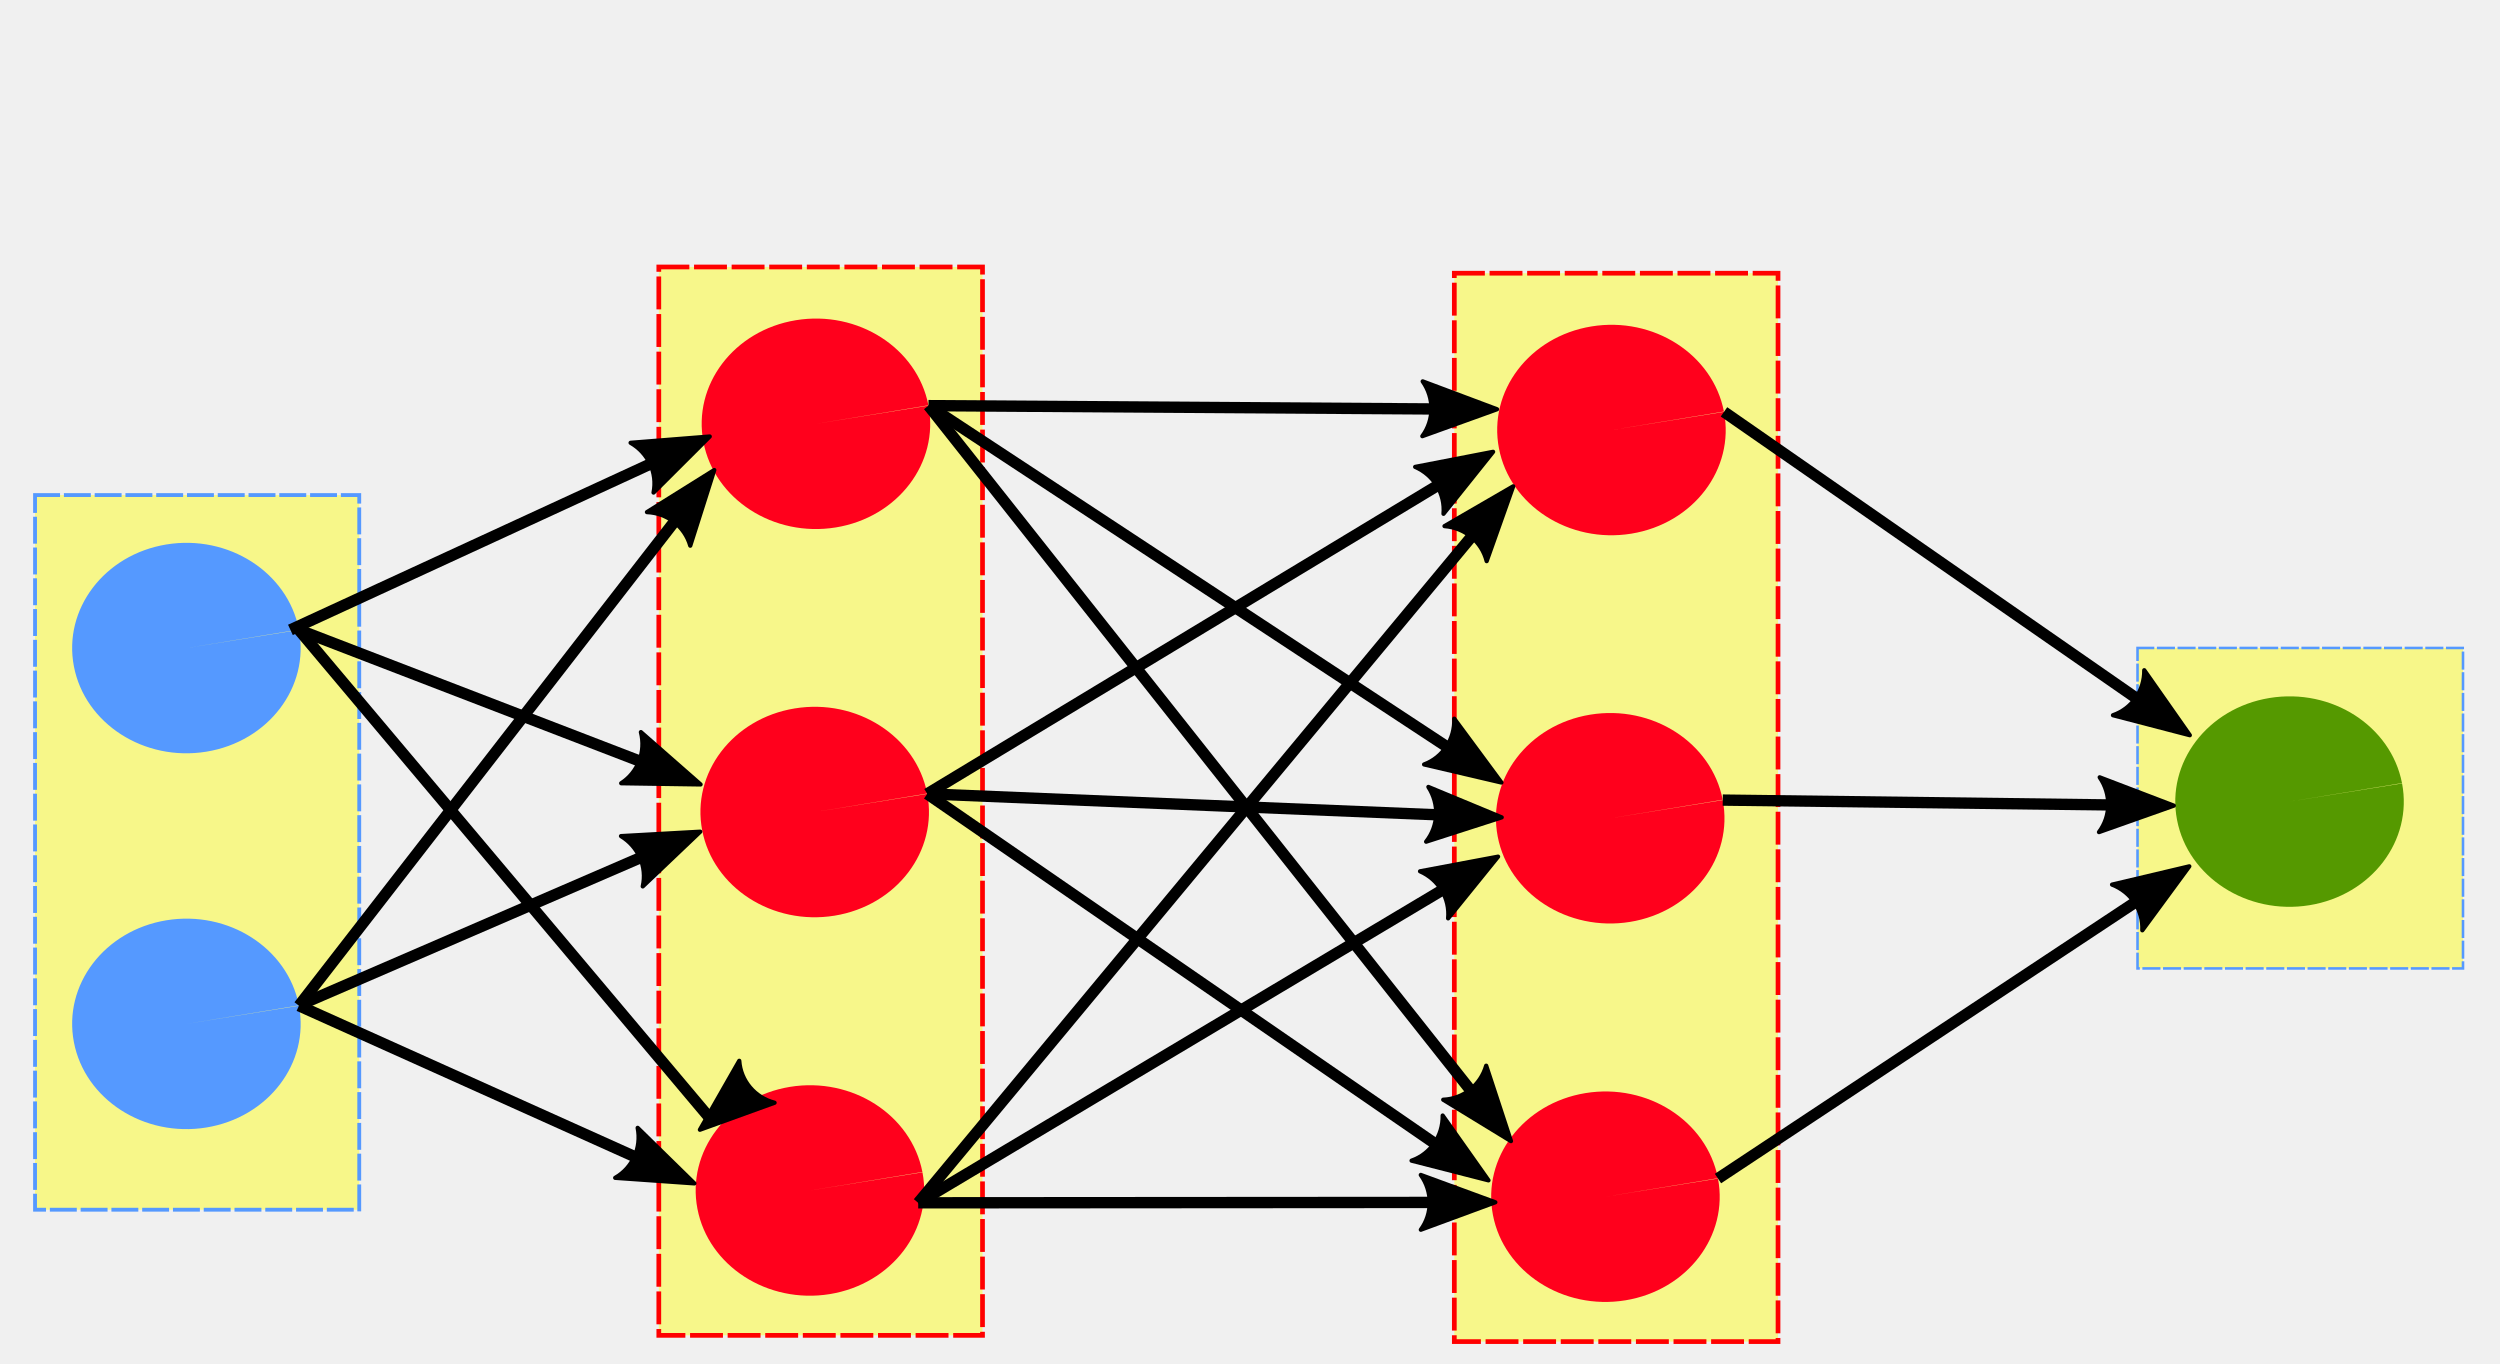
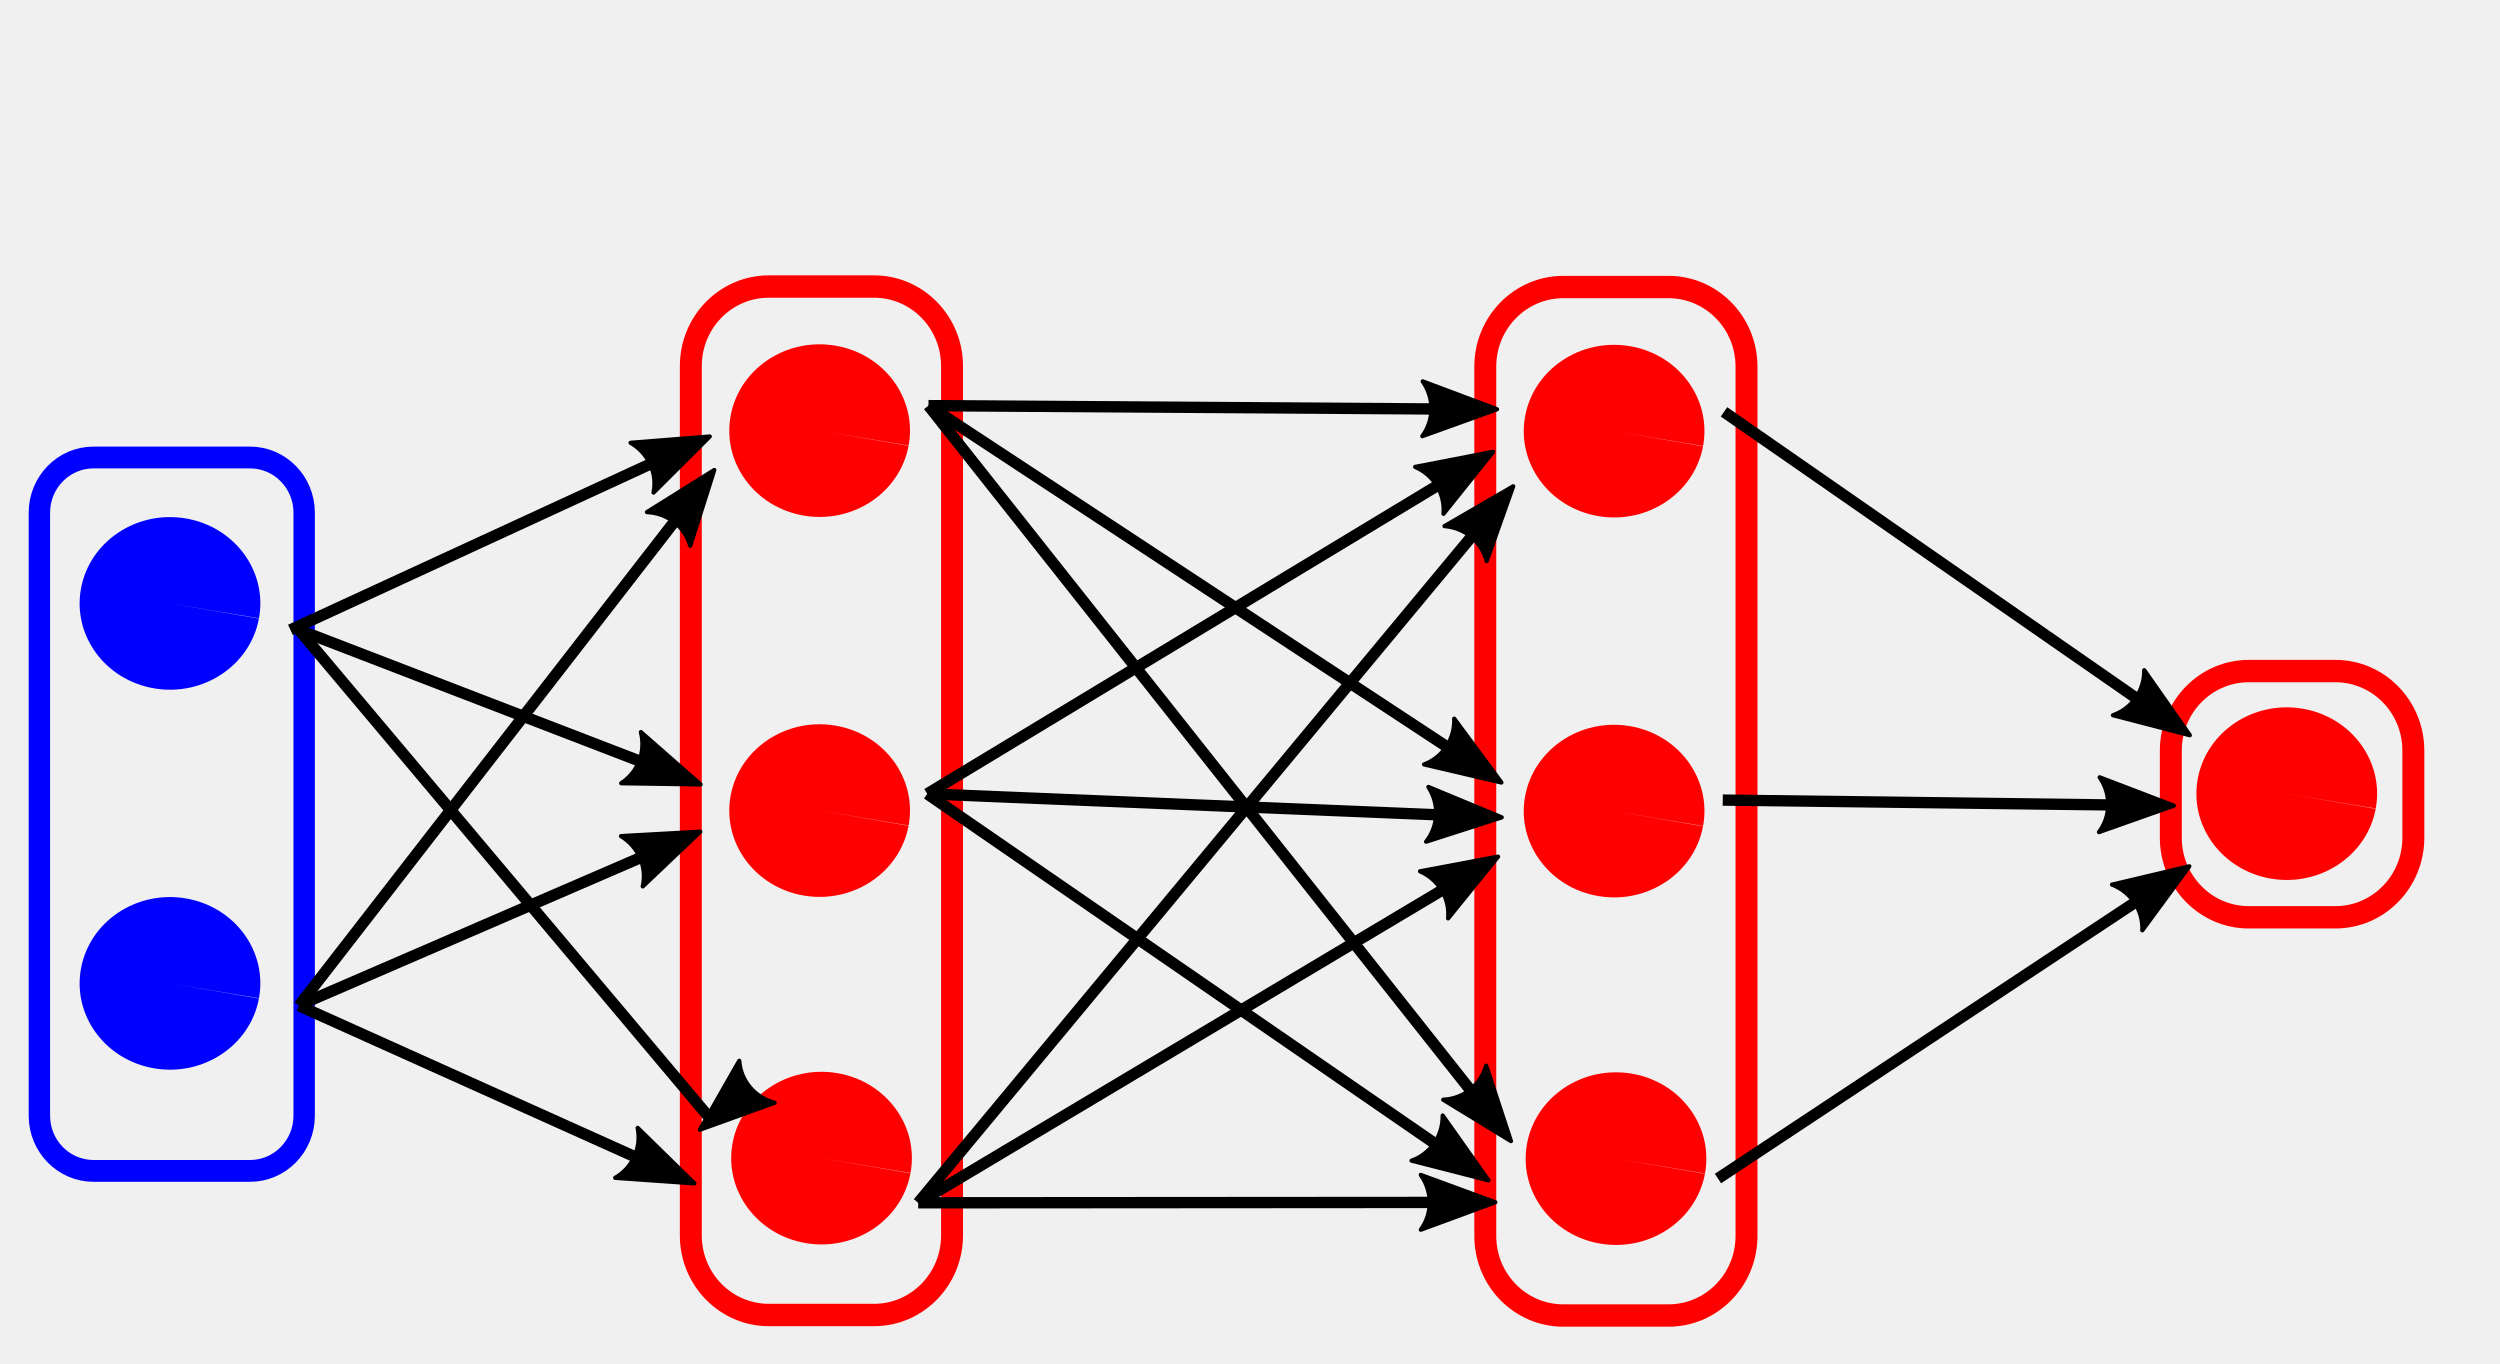
<svg xmlns="http://www.w3.org/2000/svg" width="220mm" height="120mm" viewBox="0 0 220 120" version="1.1" id="svg8">
  <defs id="defs2">
    <marker orient="auto" refY="0" refX="0" id="marker2127" style="overflow:visible">
      <path id="path2125" style="fill:#000000;fill-opacity:1;fill-rule:evenodd;stroke:#000000;stroke-width:0.625;stroke-linejoin:round;stroke-opacity:1" d="M 8.719,4.034 -2.207,0.016 8.719,-4.002 c -1.745,2.372 -1.735,5.617 -6e-7,8.035 z" transform="scale(-0.6)" />
    </marker>
    <marker orient="auto" refY="0" refX="0" id="marker11886" style="overflow:visible">
      <path id="path11884" style="fill:#ff7d00;fill-opacity:1;fill-rule:evenodd;stroke:#ff7d00;stroke-width:0.625;stroke-linejoin:round;stroke-opacity:1" d="M 8.719,4.034 -2.207,0.016 8.719,-4.002 c -1.745,2.372 -1.735,5.617 -6e-7,8.035 z" transform="scale(-0.6)" />
    </marker>
    <marker style="overflow:visible" id="Arrow1Lend" refX="0" refY="0" orient="auto">
      <path transform="matrix(-0.8,0,0,-0.8,-10,0)" style="fill:#0000ff;fill-opacity:1;fill-rule:evenodd;stroke:#0000ff;stroke-width:1pt;stroke-opacity:1" d="M 0,0 5,-5 -12.5,0 5,5 Z" id="path4701" />
    </marker>
    <marker style="overflow:visible" id="Arrow1Lstart" refX="0" refY="0" orient="auto">
      <path transform="matrix(0.8,0,0,0.8,10,0)" style="fill:#000000;fill-opacity:1;fill-rule:evenodd;stroke:#000000;stroke-width:1pt;stroke-opacity:1" d="M 0,0 5,-5 -12.5,0 5,5 Z" id="path4698" />
    </marker>
    <marker style="overflow:visible" id="Arrow1Lend-4" refX="0" refY="0" orient="auto">
      <path transform="matrix(-0.8,0,0,-0.8,-10,0)" style="fill:#000000;fill-opacity:1;fill-rule:evenodd;stroke:#000000;stroke-width:1pt;stroke-opacity:1" d="M 0,0 5,-5 -12.5,0 5,5 Z" id="path4701-1" />
    </marker>
    <marker style="overflow:visible" id="Arrow1Lend-8" refX="0" refY="0" orient="auto">
      <path transform="matrix(-0.8,0,0,-0.8,-10,0)" style="fill:#000000;fill-opacity:1;fill-rule:evenodd;stroke:#000000;stroke-width:1pt;stroke-opacity:1" d="M 0,0 5,-5 -12.5,0 5,5 Z" id="path4701-8" />
    </marker>
    <marker style="overflow:visible" id="Arrow2Mend-7" refX="0" refY="0" orient="auto">
      <path transform="scale(-0.6)" d="M 8.719,4.034 -2.207,0.016 8.719,-4.002 c -1.745,2.372 -1.735,5.617 -6e-7,8.035 z" style="fill:#ff0000;fill-opacity:1;fill-rule:evenodd;stroke:#ff0000;stroke-width:0.625;stroke-linejoin:round;stroke-opacity:1" id="path1165-6" />
    </marker>
    <marker style="overflow:visible" id="Arrow2Mend-7-4" refX="0" refY="0" orient="auto">
      <path transform="scale(-0.6)" d="M 8.719,4.034 -2.207,0.016 8.719,-4.002 c -1.745,2.372 -1.735,5.617 -6e-7,8.035 z" style="fill:#008000;fill-opacity:1;fill-rule:evenodd;stroke:#008000;stroke-width:0.625;stroke-linejoin:round;stroke-opacity:1" id="path1165-6-1" />
    </marker>
    <marker style="overflow:visible" id="Arrow2Mend-7-4-5" refX="0" refY="0" orient="auto">
      <path transform="scale(-0.6)" d="M 8.719,4.034 -2.207,0.016 8.719,-4.002 c -1.745,2.372 -1.735,5.617 -6e-7,8.035 z" style="fill:#008000;fill-opacity:1;fill-rule:evenodd;stroke:#008000;stroke-width:0.625;stroke-linejoin:round;stroke-opacity:1" id="path1165-6-1-6" />
    </marker>
    <marker style="overflow:visible" id="Arrow2Mend-7-0" refX="0" refY="0" orient="auto">
      <path transform="scale(-0.6)" d="M 8.719,4.034 -2.207,0.016 8.719,-4.002 c -1.745,2.372 -1.735,5.617 -6e-7,8.035 z" style="fill:#ff0000;fill-opacity:1;fill-rule:evenodd;stroke:#ff0000;stroke-width:0.625;stroke-linejoin:round;stroke-opacity:1" id="path1165-6-8" />
    </marker>
    <marker style="overflow:visible" id="Arrow2Mend-7-2" refX="0" refY="0" orient="auto">
      <path transform="scale(-0.6)" d="M 8.719,4.034 -2.207,0.016 8.719,-4.002 c -1.745,2.372 -1.735,5.617 -6e-7,8.035 z" style="fill:#ff0000;fill-opacity:1;fill-rule:evenodd;stroke:#ff0000;stroke-width:0.625;stroke-linejoin:round;stroke-opacity:1" id="path1165-6-2" />
    </marker>
    <marker style="overflow:visible" id="Arrow2Mend-7-2-0" refX="0" refY="0" orient="auto">
      <path transform="scale(-0.6)" d="M 8.719,4.034 -2.207,0.016 8.719,-4.002 c -1.745,2.372 -1.735,5.617 -6e-7,8.035 z" style="fill:#ff0000;fill-opacity:1;fill-rule:evenodd;stroke:#ff0000;stroke-width:0.625;stroke-linejoin:round;stroke-opacity:1" id="path1165-6-2-4" />
    </marker>
    <marker style="overflow:visible" id="Arrow2Mend-7-00" refX="0" refY="0" orient="auto">
      <path transform="scale(-0.6)" d="M 8.719,4.034 -2.207,0.016 8.719,-4.002 c -1.745,2.372 -1.735,5.617 -6e-7,8.035 z" style="fill:#ff0000;fill-opacity:1;fill-rule:evenodd;stroke:#ff0000;stroke-width:0.625;stroke-linejoin:round;stroke-opacity:1" id="path1165-6-6" />
    </marker>
    <marker style="overflow:visible" id="Arrow2Mend-7-3" refX="0" refY="0" orient="auto">
      <path transform="scale(-0.6)" d="M 8.719,4.034 -2.207,0.016 8.719,-4.002 c -1.745,2.372 -1.735,5.617 -6e-7,8.035 z" style="fill:#ff0000;fill-opacity:1;fill-rule:evenodd;stroke:#ff0000;stroke-width:0.625;stroke-linejoin:round;stroke-opacity:1" id="path1165-6-10" />
    </marker>
    <marker style="overflow:visible" id="Arrow2Mend-7-00-5" refX="0" refY="0" orient="auto">
      <path transform="scale(-0.6)" d="M 8.719,4.034 -2.207,0.016 8.719,-4.002 c -1.745,2.372 -1.735,5.617 -6e-7,8.035 z" style="fill:#ff0000;fill-opacity:1;fill-rule:evenodd;stroke:#ff0000;stroke-width:0.625;stroke-linejoin:round;stroke-opacity:1" id="path1165-6-6-0" />
    </marker>
    <symbol id="ThoughtBalloon">
      <path d="M 44.979,15.875 C 40.217,12.171 31.485,12.965 28.575,17.727 20.108,12.7 13.494,27.252 22.754,32.544 c -7.938,2.646 -7.938,13.229 0.794,15.081 -0.529,7.938 14.023,7.673 15.61,2.117 2.646,6.085 12.435,7.673 15.875,2.381 3.704,2.646 9.525,1.323 11.377,-2.381 2.91,6.615 10.848,5.556 13.229,0.265 C 88.9,51.065 90.223,41.804 87.312,36.777 c 6.35,-2.381 5.821,-10.319 0.794,-12.7 C 92.34,17.198 83.608,8.731 77.787,16.404 74.348,12.621 65.352,12.7 62.971,16.669 58.737,11.642 48.948,11.113 44.979,15.875 Z" style="stroke:none;stroke-width:0.265" id="path35277" />
      <path d="m 43.656,14.552 c -4.763,-3.704 -13.494,-2.91 -16.404,1.852 -8.467,-5.027 -15.081,9.525 -5.821,14.817 -7.938,2.646 -7.938,13.229 0.794,15.081 -0.529,7.938 14.023,7.673 15.61,2.117 2.646,6.085 12.435,7.673 15.875,2.381 3.704,2.646 9.525,1.323 11.377,-2.381 2.91,6.615 10.848,5.556 13.229,0.265 9.26,1.058 10.583,-8.202 7.673,-13.229 6.35,-2.381 5.821,-10.319 0.794,-12.7 C 91.017,15.875 82.285,7.408 76.465,15.081 73.025,11.298 64.029,11.377 61.648,15.346 57.415,10.319 47.625,9.79 43.656,14.552 Z" style="fill:#eeeeee;stroke-width:0.926" id="path35279" />
      <path d="m 43.127,15.346 c -4.498,-3.175 -12.7,-2.91 -15.346,1.587 -9.79,-3.704 -12.171,11.113 -4.498,14.023 -8.731,3.704 -5.292,12.7 0.529,13.229 -1.323,7.673 12.435,7.673 14.023,1.852 2.646,6.615 11.377,6.35 15.346,2.117 3.44,2.381 8.996,1.058 10.583,-2.117 2.646,5.821 10.848,5.027 12.7,0.265 8.202,1.852 9.79,-7.408 7.144,-11.377 6.085,-1.852 5.556,-10.054 0.794,-12.171 C 88.106,15.875 80.433,8.996 76.465,16.933 71.438,12.806 65.088,10.848 60.854,16.669 56.885,11.377 47.36,10.583 43.127,15.346 Z" style="fill:#ffffff;stroke:none;stroke-width:0.265" id="path35281" />
      <ellipse cx="30.956" cy="63.235" rx="7.938" ry="5.556" style="stroke:none;stroke-width:0.265" id="ellipse35283" />
      <ellipse cx="29.898" cy="62.177" rx="7.938" ry="5.556" style="fill:#eeeeee;stroke-width:0.926" id="ellipse35285" />
      <ellipse cx="29.104" cy="61.648" rx="6.085" ry="4.498" style="fill:#ffffff;stroke:none;stroke-width:0.265" id="ellipse35287" />
      <ellipse cx="19.579" cy="72.76" rx="3.969" ry="2.91" style="stroke:none;stroke-width:0.265" id="ellipse35289" />
      <ellipse cx="18.521" cy="71.702" rx="3.969" ry="2.91" style="fill:#eeeeee;stroke-width:0.926" id="ellipse35291" />
      <ellipse cx="17.727" cy="71.173" rx="2.117" ry="1.852" style="fill:#ffffff;stroke:none;stroke-width:0.265" id="ellipse35293" />
    </symbol>
    <marker style="overflow:visible" id="Arrow2Mend-71" refX="0" refY="0" orient="auto">
      <path transform="scale(-0.6)" d="M 8.719,4.034 -2.207,0.016 8.719,-4.002 c -1.745,2.372 -1.735,5.617 -6e-7,8.035 z" style="fill:#000000;fill-opacity:1;fill-rule:evenodd;stroke:#000000;stroke-width:0.625;stroke-linejoin:round;stroke-opacity:1" id="path1165-2" />
    </marker>
    <marker style="overflow:visible" id="Arrow2Mend-1" refX="0" refY="0" orient="auto">
      <path transform="scale(-0.6)" d="M 8.719,4.034 -2.207,0.016 8.719,-4.002 c -1.745,2.372 -1.735,5.617 -6e-7,8.035 z" style="fill:#000000;fill-opacity:1;fill-rule:evenodd;stroke:#000000;stroke-width:0.625;stroke-linejoin:round;stroke-opacity:1" id="path1165-5" />
    </marker>
    <marker orient="auto" refY="0" refX="0" id="marker2127-4" style="overflow:visible">
      <path id="path2125-0" style="fill:#000000;fill-opacity:1;fill-rule:evenodd;stroke:#000000;stroke-width:0.625;stroke-linejoin:round;stroke-opacity:1" d="M 8.719,4.034 -2.207,0.016 8.719,-4.002 c -1.745,2.372 -1.735,5.617 -6e-7,8.035 z" transform="scale(-0.6)" />
    </marker>
    <marker style="overflow:visible" id="Arrow2Mend-71-1" refX="0" refY="0" orient="auto">
      <path transform="scale(-0.6)" d="M 8.719,4.034 -2.207,0.016 8.719,-4.002 c -1.745,2.372 -1.735,5.617 -6e-7,8.035 z" style="fill:#000000;fill-opacity:1;fill-rule:evenodd;stroke:#000000;stroke-width:0.625;stroke-linejoin:round;stroke-opacity:1" id="path1165-2-6" />
    </marker>
    <marker style="overflow:visible" id="Arrow2Mend-71-7" refX="0" refY="0" orient="auto">
      <path transform="scale(-0.6)" d="M 8.719,4.034 -2.207,0.016 8.719,-4.002 c -1.745,2.372 -1.735,5.617 -6e-7,8.035 z" style="fill:#000000;fill-opacity:1;fill-rule:evenodd;stroke:#000000;stroke-width:0.625;stroke-linejoin:round;stroke-opacity:1" id="path1165-2-8" />
    </marker>
    <marker style="overflow:visible" id="Arrow2Mend-71-7-2" refX="0" refY="0" orient="auto">
      <path transform="scale(-0.6)" d="M 8.719,4.034 -2.207,0.016 8.719,-4.002 c -1.745,2.372 -1.735,5.617 -6e-7,8.035 z" style="fill:#000000;fill-opacity:1;fill-rule:evenodd;stroke:#000000;stroke-width:0.625;stroke-linejoin:round;stroke-opacity:1" id="path1165-2-8-1" />
    </marker>
    <marker style="overflow:visible" id="Arrow2Mend-71-1-5" refX="0" refY="0" orient="auto">
      <path transform="scale(-0.6)" d="M 8.719,4.034 -2.207,0.016 8.719,-4.002 c -1.745,2.372 -1.735,5.617 -6e-7,8.035 z" style="fill:#000000;fill-opacity:1;fill-rule:evenodd;stroke:#000000;stroke-width:0.625;stroke-linejoin:round;stroke-opacity:1" id="path1165-2-6-6" />
    </marker>
    <marker orient="auto" refY="0" refX="0" id="marker2127-4-0" style="overflow:visible">
      <path id="path2125-0-0" style="fill:#000000;fill-opacity:1;fill-rule:evenodd;stroke:#000000;stroke-width:0.625;stroke-linejoin:round;stroke-opacity:1" d="M 8.719,4.034 -2.207,0.016 8.719,-4.002 c -1.745,2.372 -1.735,5.617 -6e-7,8.035 z" transform="scale(-0.6)" />
    </marker>
    <marker style="overflow:visible" id="Arrow2Mend-1-1" refX="0" refY="0" orient="auto">
      <path transform="scale(-0.6)" d="M 8.719,4.034 -2.207,0.016 8.719,-4.002 c -1.745,2.372 -1.735,5.617 -6e-7,8.035 z" style="fill:#000000;fill-opacity:1;fill-rule:evenodd;stroke:#000000;stroke-width:0.625;stroke-linejoin:round;stroke-opacity:1" id="path1165-5-9" />
    </marker>
    <marker style="overflow:visible" id="Arrow2Mend-71-6" refX="0" refY="0" orient="auto">
      <path transform="scale(-0.6)" d="M 8.719,4.034 -2.207,0.016 8.719,-4.002 c -1.745,2.372 -1.735,5.617 -6e-7,8.035 z" style="fill:#000000;fill-opacity:1;fill-rule:evenodd;stroke:#000000;stroke-width:0.625;stroke-linejoin:round;stroke-opacity:1" id="path1165-2-2" />
    </marker>
    <marker style="overflow:visible" id="Arrow2Mend-71-60" refX="0" refY="0" orient="auto">
      <path transform="scale(-0.6)" d="M 8.719,4.034 -2.207,0.016 8.719,-4.002 c -1.745,2.372 -1.735,5.617 -6e-7,8.035 z" style="fill:#000000;fill-opacity:1;fill-rule:evenodd;stroke:#000000;stroke-width:0.625;stroke-linejoin:round;stroke-opacity:1" id="path1165-2-5" />
    </marker>
    <marker style="overflow:visible" id="Arrow2Mend-1-2" refX="0" refY="0" orient="auto">
      <path transform="scale(-0.6)" d="M 8.719,4.034 -2.207,0.016 8.719,-4.002 c -1.745,2.372 -1.735,5.617 -6e-7,8.035 z" style="fill:#000000;fill-opacity:1;fill-rule:evenodd;stroke:#000000;stroke-width:0.625;stroke-linejoin:round;stroke-opacity:1" id="path1165-5-94" />
    </marker>
    <marker style="overflow:visible" id="Arrow2Mend-71-60-5" refX="0" refY="0" orient="auto">
      <path transform="scale(-0.6)" d="M 8.719,4.034 -2.207,0.016 8.719,-4.002 c -1.745,2.372 -1.735,5.617 -6e-7,8.035 z" style="fill:#000000;fill-opacity:1;fill-rule:evenodd;stroke:#000000;stroke-width:0.625;stroke-linejoin:round;stroke-opacity:1" id="path1165-2-5-1" />
    </marker>
    <marker style="overflow:visible" id="Arrow2Mend-71-60-5-4" refX="0" refY="0" orient="auto">
      <path transform="scale(-0.6)" d="M 8.719,4.034 -2.207,0.016 8.719,-4.002 c -1.745,2.372 -1.735,5.617 -6e-7,8.035 z" style="fill:#000000;fill-opacity:1;fill-rule:evenodd;stroke:#000000;stroke-width:0.625;stroke-linejoin:round;stroke-opacity:1" id="path1165-2-5-1-3" />
    </marker>
    <marker style="overflow:visible" id="Arrow2Mend-71-8" refX="0" refY="0" orient="auto">
      <path transform="scale(-0.6)" d="M 8.719,4.034 -2.207,0.016 8.719,-4.002 c -1.745,2.372 -1.735,5.617 -6e-7,8.035 z" style="fill:#000000;fill-opacity:1;fill-rule:evenodd;stroke:#000000;stroke-width:0.625;stroke-linejoin:round;stroke-opacity:1" id="path1165-2-3" />
    </marker>
    <marker style="overflow:visible" id="Arrow2Mend-71-3" refX="0" refY="0" orient="auto">
      <path transform="scale(-0.6)" d="M 8.719,4.034 -2.207,0.016 8.719,-4.002 c -1.745,2.372 -1.735,5.617 -6e-7,8.035 z" style="fill:#000000;fill-opacity:1;fill-rule:evenodd;stroke:#000000;stroke-width:0.625;stroke-linejoin:round;stroke-opacity:1" id="path1165-2-80" />
    </marker>
    <marker style="overflow:visible" id="Arrow2Mend-71-76" refX="0" refY="0" orient="auto">
      <path transform="scale(-0.6)" d="M 8.719,4.034 -2.207,0.016 8.719,-4.002 c -1.745,2.372 -1.735,5.617 -6e-7,8.035 z" style="fill:#000000;fill-opacity:1;fill-rule:evenodd;stroke:#000000;stroke-width:0.625;stroke-linejoin:round;stroke-opacity:1" id="path1165-2-89" />
    </marker>
    <marker style="overflow:visible" id="Arrow2Mend-71-87" refX="0" refY="0" orient="auto">
      <path transform="scale(-0.6)" d="M 8.719,4.034 -2.207,0.016 8.719,-4.002 c -1.745,2.372 -1.735,5.617 -6e-7,8.035 z" style="fill:#000000;fill-opacity:1;fill-rule:evenodd;stroke:#000000;stroke-width:0.625;stroke-linejoin:round;stroke-opacity:1" id="path1165-2-9" />
    </marker>
    <marker style="overflow:visible" id="Arrow2Mend-71-33" refX="0" refY="0" orient="auto">
      <path transform="scale(-0.6)" d="M 8.719,4.034 -2.207,0.016 8.719,-4.002 c -1.745,2.372 -1.735,5.617 -6e-7,8.035 z" style="fill:#000000;fill-opacity:1;fill-rule:evenodd;stroke:#000000;stroke-width:0.625;stroke-linejoin:round;stroke-opacity:1" id="path1165-2-7" />
    </marker>
    <marker style="overflow:visible" id="Arrow2Mend-71-65" refX="0" refY="0" orient="auto">
      <path transform="scale(-0.6)" d="M 8.719,4.034 -2.207,0.016 8.719,-4.002 c -1.745,2.372 -1.735,5.617 -6e-7,8.035 z" style="fill:#000000;fill-opacity:1;fill-rule:evenodd;stroke:#000000;stroke-width:0.625;stroke-linejoin:round;stroke-opacity:1" id="path1165-2-26" />
    </marker>
    <marker style="overflow:visible" id="Arrow2Mend-71-879" refX="0" refY="0" orient="auto">
      <path transform="scale(-0.6)" d="M 8.719,4.034 -2.207,0.016 8.719,-4.002 c -1.745,2.372 -1.735,5.617 -6e-7,8.035 z" style="fill:#000000;fill-opacity:1;fill-rule:evenodd;stroke:#000000;stroke-width:0.625;stroke-linejoin:round;stroke-opacity:1" id="path1165-2-60" />
    </marker>
    <marker style="overflow:visible" id="Arrow2Mend-71-0" refX="0" refY="0" orient="auto">
      <path transform="scale(-0.6)" d="M 8.719,4.034 -2.207,0.016 8.719,-4.002 c -1.745,2.372 -1.735,5.617 -6e-7,8.035 z" style="fill:#000000;fill-opacity:1;fill-rule:evenodd;stroke:#000000;stroke-width:0.625;stroke-linejoin:round;stroke-opacity:1" id="path1165-2-4" />
    </marker>
    <marker style="overflow:visible" id="Arrow2Mend-71-87-7" refX="0" refY="0" orient="auto">
      <path transform="scale(-0.6)" d="M 8.719,4.034 -2.207,0.016 8.719,-4.002 c -1.745,2.372 -1.735,5.617 -6e-7,8.035 z" style="fill:#000000;fill-opacity:1;fill-rule:evenodd;stroke:#000000;stroke-width:0.625;stroke-linejoin:round;stroke-opacity:1" id="path1165-2-9-0" />
    </marker>
    <marker style="overflow:visible" id="Arrow2Mend-71-8-6" refX="0" refY="0" orient="auto">
      <path transform="scale(-0.6)" d="M 8.719,4.034 -2.207,0.016 8.719,-4.002 c -1.745,2.372 -1.735,5.617 -6e-7,8.035 z" style="fill:#000000;fill-opacity:1;fill-rule:evenodd;stroke:#000000;stroke-width:0.625;stroke-linejoin:round;stroke-opacity:1" id="path1165-2-3-2" />
    </marker>
    <marker style="overflow:visible" id="Arrow2Mend-71-8-6-7" refX="0" refY="0" orient="auto">
      <path transform="scale(-0.6)" d="M 8.719,4.034 -2.207,0.016 8.719,-4.002 c -1.745,2.372 -1.735,5.617 -6e-7,8.035 z" style="fill:#000000;fill-opacity:1;fill-rule:evenodd;stroke:#000000;stroke-width:0.625;stroke-linejoin:round;stroke-opacity:1" id="path1165-2-3-2-9" />
    </marker>
    <marker style="overflow:visible" id="Arrow2Mend-71-8-6-9" refX="0" refY="0" orient="auto">
      <path transform="scale(-0.6)" d="M 8.719,4.034 -2.207,0.016 8.719,-4.002 c -1.745,2.372 -1.735,5.617 -6e-7,8.035 z" style="fill:#000000;fill-opacity:1;fill-rule:evenodd;stroke:#000000;stroke-width:0.625;stroke-linejoin:round;stroke-opacity:1" id="path1165-2-3-2-2" />
    </marker>
  </defs>
  <g transform="translate(0,-177)" id="layer1">
-     <g id="g7253">
-       <rect y="200.494" x="57.975" height="94.018" width="28.486" id="rect4157-5" style="opacity:1;fill:#ffff1c;fill-opacity:0.477;stroke:#ff0000;stroke-width:0.414;stroke-linecap:square;stroke-linejoin:miter;stroke-miterlimit:4;stroke-dasharray:2.481, 0.827;stroke-dashoffset:0;stroke-opacity:1;paint-order:normal" />
-       <path d="m 81.706,212.696 a 10.054,9.26 0 0 1 -8.159,10.719 10.054,9.26 0 0 1 -11.644,-7.506 10.054,9.26 0 0 1 8.139,-10.731 10.054,9.26 0 0 1 11.658,7.488 l -9.897,1.63 z" id="path169-9-4" style="opacity:1;fill:#ff001c;fill-opacity:1;stroke:none;stroke-width:0.888;stroke-linecap:square;stroke-linejoin:miter;stroke-miterlimit:4;stroke-dasharray:none;stroke-opacity:1;paint-order:normal" />
-       <path d="m 81.177,280.163 a 10.054,9.26 0 0 1 -8.159,10.719 10.054,9.26 0 0 1 -11.644,-7.506 10.054,9.26 0 0 1 8.139,-10.731 10.054,9.26 0 0 1 11.658,7.488 l -9.897,1.63 z" id="path169-9-3-4" style="opacity:1;fill:#ff001c;fill-opacity:1;stroke:none;stroke-width:0.888;stroke-linecap:square;stroke-linejoin:miter;stroke-miterlimit:4;stroke-dasharray:none;stroke-opacity:1;paint-order:normal" />
-       <path d="m 81.597,246.86 a 10.054,9.26 0 0 1 -8.159,10.719 10.054,9.26 0 0 1 -11.644,-7.506 10.054,9.26 0 0 1 8.139,-10.731 10.054,9.26 0 0 1 11.658,7.488 l -9.897,1.63 z" id="path169-9-3-4-3" style="opacity:1;fill:#ff001c;fill-opacity:1;stroke:none;stroke-width:0.888;stroke-linecap:square;stroke-linejoin:miter;stroke-miterlimit:4;stroke-dasharray:none;stroke-opacity:1;paint-order:normal" />
-     </g>
-     <rect style="opacity:1;fill:#ffff1b;fill-opacity:0.478;stroke:#5599ff;stroke-width:0.338;stroke-linecap:square;stroke-linejoin:miter;stroke-miterlimit:4;stroke-dasharray:2.031, 0.677;stroke-dashoffset:0;stroke-opacity:1;paint-order:normal" id="rect4157" width="28.53" height="62.888" x="3.084" y="220.566" />
-     <text xml:space="preserve" style="font-style:normal;font-weight:normal;font-size:10.583px;line-height:0%;font-family:sans-serif;letter-spacing:0px;word-spacing:0px;fill:#000000;fill-opacity:1;stroke:none;stroke-width:0.265px;stroke-linecap:butt;stroke-linejoin:miter;stroke-opacity:1" x="88.371" y="218.154" id="text175">
-       <tspan id="tspan173" x="88.371" y="221.073" style="stroke-width:0.265px" />
-     </text>
-     <path style="opacity:1;fill:#5599ff;fill-opacity:1;stroke:none;stroke-width:0.888;stroke-linecap:square;stroke-linejoin:miter;stroke-miterlimit:4;stroke-dasharray:none;stroke-opacity:1;paint-order:normal" id="path169-9" d="m 26.307,232.431 a 10.054,9.26 0 0 1 -8.159,10.719 10.054,9.26 0 0 1 -11.644,-7.506 10.054,9.26 0 0 1 8.139,-10.731 10.054,9.26 0 0 1 11.658,7.488 l -9.897,1.63 z" />
-     <path style="opacity:1;fill:#5599ff;fill-opacity:1;stroke:none;stroke-width:0.888;stroke-linecap:square;stroke-linejoin:miter;stroke-miterlimit:4;stroke-dasharray:none;stroke-opacity:1;paint-order:normal" id="path169-9-3" d="m 26.307,265.503 a 10.054,9.26 0 0 1 -8.159,10.719 10.054,9.26 0 0 1 -11.644,-7.506 10.054,9.26 0 0 1 8.139,-10.731 10.054,9.26 0 0 1 11.658,7.488 l -9.897,1.63 z" />
+     <g id="g2688-6-9-3" transform="matrix(-2.146283,0,0,2.188247,459.9099,-435.2722)">
+       <rect transform="scale(-1)" y="-316.69" x="-125.276" height="9.903" width="9.944" id="rect4157-26-3-6-6-7-2-5-6" style="fill:none;fill-opacity:0.478;stroke:#ff0000;stroke-width:0.899;stroke-linecap:square;stroke-linejoin:miter;stroke-miterlimit:4;stroke-dasharray:none;stroke-dashoffset:0;stroke-opacity:1;paint-order:normal" ry="3.199" />
+       <path transform="scale(-1)" d="m -116.874,-312.316 a 3.704,3.47 0 0 1 -3.006,4.017 3.704,3.47 0 0 1 -4.29,-2.813 3.704,3.47 0 0 1 2.999,-4.022 3.704,3.47 0 0 1 4.295,2.806 l -3.646,0.611 z" id="path169-9-3-9-23-3-7-5-2-7-7-3" style="fill:#ff0000;fill-opacity:1;stroke:none;stroke-width:0.33;stroke-linecap:square;stroke-linejoin:miter;stroke-miterlimit:4;stroke-dasharray:none;stroke-opacity:1;paint-order:normal" />
+     </g>
+     <g id="g2688-6-9-4" transform="matrix(-2.146283,0,0,2.188247,274.1449,-453.9042)">
+       <rect transform="scale(-1)" y="-335.402" x="-126.115" height="28.689" width="10.856" id="rect4157-26-3-6-6-7-2-5-5" style="fill:none;fill-opacity:0.478;stroke:#0000ff;stroke-width:0.877;stroke-linecap:square;stroke-linejoin:miter;stroke-miterlimit:4;stroke-dasharray:none;stroke-dashoffset:0;stroke-opacity:1;paint-order:normal" ry="2.219" />
+       <path transform="scale(-1)" d="m -117.112,-328.46 a 3.704,3.47 0 0 1 -3.006,4.017 3.704,3.47 0 0 1 -4.29,-2.813 3.704,3.47 0 0 1 2.999,-4.022 3.704,3.47 0 0 1 4.295,2.806 l -3.646,0.611 z" id="path169-9-9-0-6-4-4-6-8-8-3" style="fill:#0000ff;fill-opacity:1;stroke:none;stroke-width:0.33;stroke-linecap:square;stroke-linejoin:miter;stroke-miterlimit:4;stroke-dasharray:none;stroke-opacity:1;paint-order:normal" />
+       <path transform="scale(-1)" d="m -117.112,-313.18 a 3.704,3.47 0 0 1 -3.006,4.017 3.704,3.47 0 0 1 -4.29,-2.813 3.704,3.47 0 0 1 2.999,-4.022 3.704,3.47 0 0 1 4.295,2.806 l -3.646,0.611 z" id="path169-9-3-9-23-3-7-5-2-7-7-6" style="fill:#0000ff;fill-opacity:1;stroke:none;stroke-width:0.33;stroke-linecap:square;stroke-linejoin:miter;stroke-miterlimit:4;stroke-dasharray:none;stroke-opacity:1;paint-order:normal" />
+     </g>
+     <g id="g2688-6-9" transform="matrix(-2.146283,0,0,2.188247,401.2272,-469.0642)">
+       <rect transform="scale(-1)" y="-348.146" x="-126.042" height="41.36" width="10.71" id="rect4157-26-3-6-6-7-2-5" style="fill:none;fill-opacity:0.478;stroke:#ff0000;stroke-width:0.899;stroke-linecap:square;stroke-linejoin:miter;stroke-miterlimit:4;stroke-dasharray:none;stroke-dashoffset:0;stroke-opacity:1;paint-order:normal" ry="3.199" />
+       <path transform="scale(-1)" d="m -117.034,-342.436 a 3.704,3.47 0 0 1 -3.006,4.017 3.704,3.47 0 0 1 -4.29,-2.813 3.704,3.47 0 0 1 2.999,-4.022 3.704,3.47 0 0 1 4.295,2.806 l -3.646,0.611 z" id="path169-9-3-7-1-5-3-3-6-0" style="fill:#ff0000;fill-opacity:1;stroke:none;stroke-width:0.33;stroke-linecap:square;stroke-linejoin:miter;stroke-miterlimit:4;stroke-dasharray:none;stroke-opacity:1;paint-order:normal" />
+       <path transform="scale(-1)" d="m -117.112,-328.46 a 3.704,3.47 0 0 1 -3.006,4.017 3.704,3.47 0 0 1 -4.29,-2.813 3.704,3.47 0 0 1 2.999,-4.022 3.704,3.47 0 0 1 4.295,2.806 l -3.646,0.611 z" id="path169-9-9-0-6-4-4-6-8-8" style="fill:#ff0000;fill-opacity:1;stroke:none;stroke-width:0.33;stroke-linecap:square;stroke-linejoin:miter;stroke-miterlimit:4;stroke-dasharray:none;stroke-opacity:1;paint-order:normal" />
+       <path transform="scale(-1)" d="m -117.112,-313.18 a 3.704,3.47 0 0 1 -3.006,4.017 3.704,3.47 0 0 1 -4.29,-2.813 3.704,3.47 0 0 1 2.999,-4.022 3.704,3.47 0 0 1 4.295,2.806 l -3.646,0.611 z" id="path169-9-3-9-23-3-7-5-2-7-7" style="fill:#ff0000;fill-opacity:1;stroke:none;stroke-width:0.33;stroke-linecap:square;stroke-linejoin:miter;stroke-miterlimit:4;stroke-dasharray:none;stroke-opacity:1;paint-order:normal" />
+     </g>
+     <g id="g2688-6-9-1" transform="matrix(-2.146283,0,0,2.188247,331.3141,-469.1089)">
+       <rect transform="scale(-1)" y="-348.146" x="-126.042" height="41.36" width="10.71" id="rect4157-26-3-6-6-7-2-5-9" style="fill:none;fill-opacity:0.478;stroke:#ff0000;stroke-width:0.899;stroke-linecap:square;stroke-linejoin:miter;stroke-miterlimit:4;stroke-dasharray:none;stroke-dashoffset:0;stroke-opacity:1;paint-order:normal" ry="3.199" />
+       <path transform="scale(-1)" d="m -117.034,-342.436 a 3.704,3.47 0 0 1 -3.006,4.017 3.704,3.47 0 0 1 -4.29,-2.813 3.704,3.47 0 0 1 2.999,-4.022 3.704,3.47 0 0 1 4.295,2.806 l -3.646,0.611 z" id="path169-9-3-7-1-5-3-3-6-0-4" style="fill:#ff0000;fill-opacity:1;stroke:none;stroke-width:0.33;stroke-linecap:square;stroke-linejoin:miter;stroke-miterlimit:4;stroke-dasharray:none;stroke-opacity:1;paint-order:normal" />
+       <path transform="scale(-1)" d="m -117.112,-328.46 a 3.704,3.47 0 0 1 -3.006,4.017 3.704,3.47 0 0 1 -4.29,-2.813 3.704,3.47 0 0 1 2.999,-4.022 3.704,3.47 0 0 1 4.295,2.806 l -3.646,0.611 z" id="path169-9-9-0-6-4-4-6-8-8-7" style="fill:#ff0000;fill-opacity:1;stroke:none;stroke-width:0.33;stroke-linecap:square;stroke-linejoin:miter;stroke-miterlimit:4;stroke-dasharray:none;stroke-opacity:1;paint-order:normal" />
+       <path transform="scale(-1)" d="m -117.112,-313.18 a 3.704,3.47 0 0 1 -3.006,4.017 3.704,3.47 0 0 1 -4.29,-2.813 3.704,3.47 0 0 1 2.999,-4.022 3.704,3.47 0 0 1 4.295,2.806 l -3.646,0.611 z" id="path169-9-3-9-23-3-7-5-2-7-7-8" style="fill:#ff0000;fill-opacity:1;stroke:none;stroke-width:0.33;stroke-linecap:square;stroke-linejoin:miter;stroke-miterlimit:4;stroke-dasharray:none;stroke-opacity:1;paint-order:normal" />
+     </g>
+     <text xml:space="preserve" style="font-style:normal;font-weight:normal;font-size:10.583px;line-height:0%;font-family:sans-serif;letter-spacing:0px;word-spacing:0px;fill:#000000;fill-opacity:1;stroke:none;stroke-width:0.265px;stroke-linecap:butt;stroke-linejoin:miter;stroke-opacity:1" x="88.371" y="218.154" id="text175" />
    <flowRoot xml:space="preserve" id="flowRoot361" style="font-style:normal;font-weight:normal;font-size:40px;line-height:100%;font-family:sans-serif;letter-spacing:0px;word-spacing:0px;fill:#000000;fill-opacity:1;stroke:none;stroke-width:1px;stroke-linecap:butt;stroke-linejoin:miter;stroke-opacity:1" transform="matrix(0.2645833,0,0,0.2645833,-3.458387,142.9123)">
      <flowRegion id="flowRegion363" style="line-height:100%">
-         <rect id="rect365" width="153.39" height="88.828" x="16" y="127.543" style="line-height:100%" />
+         <rect id="rect365" width="138.805" height="88.772" x="16" y="127.543" style="line-height:100%;stroke-width:1px" />
      </flowRegion>
-       <flowPara id="flowPara367" style="font-style:normal;font-variant:normal;font-weight:bold;font-stretch:normal;font-size:33.333px;font-family:sans-serif;-inkscape-font-specification:'sans-serif, Bold';font-variant-ligatures:normal;font-variant-caps:normal;font-variant-numeric:normal;font-feature-settings:normal;text-align:start;writing-mode:lr-tb;text-anchor:start">Couche </flowPara>
-       <flowPara id="flowPara5582" style="font-style:normal;font-variant:normal;font-weight:bold;font-stretch:normal;font-size:33.333px;font-family:sans-serif;-inkscape-font-specification:'sans-serif, Bold';font-variant-ligatures:normal;font-variant-caps:normal;font-variant-numeric:normal;font-feature-settings:normal;text-align:start;writing-mode:lr-tb;text-anchor:start">d'entrée</flowPara>
+       <flowPara style="font-style:normal;font-variant:normal;font-weight:bold;font-stretch:normal;font-size:33.333px;font-family:sans-serif;-inkscape-font-specification:'sans-serif, Bold';font-variant-ligatures:normal;font-variant-caps:normal;font-variant-numeric:normal;font-feature-settings:normal;text-align:center;writing-mode:lr-tb;text-anchor:middle" id="flowPara4249">Couche d'entrée</flowPara>
+       <flowPara style="font-style:normal;font-variant:normal;font-weight:bold;font-stretch:normal;font-size:33.333px;font-family:sans-serif;-inkscape-font-specification:'sans-serif, Bold';font-variant-ligatures:normal;font-variant-caps:normal;font-variant-numeric:normal;font-feature-settings:normal;text-align:center;writing-mode:lr-tb;text-anchor:middle" id="flowPara3480" />
    </flowRoot>
    <path style="fill:#000000;fill-opacity:1;fill-rule:evenodd;stroke:#000000;stroke-width:1;stroke-linecap:butt;stroke-linejoin:miter;stroke-miterlimit:4;stroke-dasharray:none;stroke-opacity:1;marker-end:url(#Arrow2Mend-71)" d="m 25.557,232.43 35.701,-16.455" id="path403-2" />
    <path style="fill:#000000;fill-opacity:1;fill-rule:evenodd;stroke:#000000;stroke-width:1;stroke-linecap:butt;stroke-linejoin:miter;stroke-miterlimit:4;stroke-dasharray:none;stroke-opacity:1;marker-end:url(#Arrow2Mend-1)" d="m 26.307,232.431 34.104,13.133" id="path403-0" />
    <path style="fill:#000000;fill-opacity:1;fill-rule:evenodd;stroke:#000000;stroke-width:1;stroke-linecap:butt;stroke-linejoin:miter;stroke-miterlimit:4;stroke-dasharray:none;stroke-opacity:1;marker-end:url(#Arrow2Mend-71-60)" d="M 26.307,265.503 62.052,219.415" id="path403-2-0" />
    <path style="fill:#000000;fill-opacity:1;fill-rule:evenodd;stroke:#000000;stroke-width:3.78;stroke-linecap:butt;stroke-linejoin:miter;stroke-miterlimit:4;stroke-dasharray:none;stroke-opacity:1;marker-end:url(#Arrow2Mend-1-2)" d="M 236.594,372.5 99.429,209.501 Z" transform="matrix(0.2645833,0,0,0.2645833,0,177)" id="path403-0-3" />
    <path style="fill:#000000;fill-opacity:1;fill-rule:evenodd;stroke:#000000;stroke-width:1;stroke-linecap:butt;stroke-linejoin:miter;stroke-miterlimit:4;stroke-dasharray:none;stroke-opacity:1;marker-end:url(#Arrow2Mend-71-60-5)" d="M 26.301,265.472 60.411,250.723" id="path403-2-0-7" />
    <path style="fill:#000000;fill-opacity:1;fill-rule:evenodd;stroke:#000000;stroke-width:1;stroke-linecap:butt;stroke-linejoin:miter;stroke-miterlimit:4;stroke-dasharray:none;stroke-opacity:1;marker-end:url(#Arrow2Mend-71-60-5-4)" d="M 26.307,265.503 59.893,280.604" id="path403-2-0-7-1" />
-     <g transform="translate(70.005,0.5481799)" id="g7253-4">
-       <rect y="200.494" x="57.975" height="94.018" width="28.486" id="rect4157-5-6" style="opacity:1;fill:#ffff1c;fill-opacity:0.477;stroke:#ff0000;stroke-width:0.414;stroke-linecap:square;stroke-linejoin:miter;stroke-miterlimit:4;stroke-dasharray:2.481, 0.827;stroke-dashoffset:0;stroke-opacity:1;paint-order:normal" />
-       <path d="m 81.706,212.696 a 10.054,9.26 0 0 1 -8.159,10.719 10.054,9.26 0 0 1 -11.644,-7.506 10.054,9.26 0 0 1 8.139,-10.731 10.054,9.26 0 0 1 11.658,7.488 l -9.897,1.63 z" id="path169-9-4-9" style="opacity:1;fill:#ff001c;fill-opacity:1;stroke:none;stroke-width:0.888;stroke-linecap:square;stroke-linejoin:miter;stroke-miterlimit:4;stroke-dasharray:none;stroke-opacity:1;paint-order:normal" />
-       <path d="m 81.177,280.163 a 10.054,9.26 0 0 1 -8.159,10.719 10.054,9.26 0 0 1 -11.644,-7.506 10.054,9.26 0 0 1 8.139,-10.731 10.054,9.26 0 0 1 11.658,7.488 l -9.897,1.63 z" id="path169-9-3-4-4" style="opacity:1;fill:#ff001c;fill-opacity:1;stroke:none;stroke-width:0.888;stroke-linecap:square;stroke-linejoin:miter;stroke-miterlimit:4;stroke-dasharray:none;stroke-opacity:1;paint-order:normal" />
-       <path d="m 81.597,246.86 a 10.054,9.26 0 0 1 -8.159,10.719 10.054,9.26 0 0 1 -11.644,-7.506 10.054,9.26 0 0 1 8.139,-10.731 10.054,9.26 0 0 1 11.658,7.488 l -9.897,1.63 z" id="path169-9-3-4-3-2" style="opacity:1;fill:#ff001c;fill-opacity:1;stroke:none;stroke-width:0.888;stroke-linecap:square;stroke-linejoin:miter;stroke-miterlimit:4;stroke-dasharray:none;stroke-opacity:1;paint-order:normal" />
-     </g>
-     <rect style="opacity:1;fill:#ffff1b;fill-opacity:0.478;stroke:#5599ff;stroke-width:0.227;stroke-linecap:square;stroke-linejoin:miter;stroke-miterlimit:4;stroke-dasharray:1.363, 0.454;stroke-dashoffset:0;stroke-opacity:1;paint-order:normal" id="rect4157-2" width="28.642" height="28.201" x="188.102" y="234.021" />
-     <path style="opacity:1;fill:#559900;fill-opacity:1;stroke:none;stroke-width:0.888;stroke-linecap:square;stroke-linejoin:miter;stroke-miterlimit:4;stroke-dasharray:none;stroke-opacity:1;paint-order:normal" id="path169-9-6" d="m 211.382,245.941 a 10.054,9.26 0 0 1 -8.159,10.719 10.054,9.26 0 0 1 -11.644,-7.506 10.054,9.26 0 0 1 8.139,-10.731 10.054,9.26 0 0 1 11.658,7.488 l -9.897,1.63 z" />
    <flowRoot xml:space="preserve" id="flowRoot361-2" style="font-style:normal;font-weight:normal;font-size:40px;line-height:100%;font-family:sans-serif;letter-spacing:0px;word-spacing:0px;fill:#000000;fill-opacity:1;stroke:none;stroke-width:1px;stroke-linecap:butt;stroke-linejoin:miter;stroke-opacity:1" transform="matrix(0.2645833,0,0,0.2645833,64.52314,143.9685)">
      <flowRegion id="flowRegion363-8" style="line-height:100%">
-         <rect id="rect365-8" width="337.501" height="76.169" x="16" y="127.543" style="line-height:100%" />
+         <rect id="rect365-8" width="337.501" height="76.169" x="16" y="127.543" style="line-height:100%;stroke-width:1px" />
      </flowRegion>
      <flowPara id="flowPara5582-2" style="font-style:normal;font-variant:normal;font-weight:bold;font-stretch:normal;font-size:33.333px;font-family:sans-serif;-inkscape-font-specification:'sans-serif, Bold';font-variant-ligatures:normal;font-variant-caps:normal;font-variant-numeric:normal;font-feature-settings:normal;text-align:start;writing-mode:lr-tb;text-anchor:start">Couches cachées </flowPara>
    </flowRoot>
-     <flowRoot xml:space="preserve" id="flowRoot361-8" style="font-style:normal;font-weight:normal;font-size:40px;line-height:100%;font-family:sans-serif;letter-spacing:0px;word-spacing:0px;fill:#000000;fill-opacity:1;stroke:none;stroke-width:1px;stroke-linecap:butt;stroke-linejoin:miter;stroke-opacity:1" transform="matrix(0.2645833,0,0,0.2645833,182.0947,143.6586)">
+     <flowRoot xml:space="preserve" id="flowRoot361-8" style="font-style:normal;font-weight:normal;font-size:40px;line-height:100%;font-family:sans-serif;letter-spacing:0px;word-spacing:0px;fill:#000000;fill-opacity:1;stroke:none;stroke-width:1px;stroke-linecap:butt;stroke-linejoin:miter;stroke-opacity:1" transform="matrix(0.2645833,0,0,0.2645833,172.0092,144.216)">
      <flowRegion id="flowRegion363-88" style="line-height:100%">
-         <rect id="rect365-6" width="150.561" height="136.911" x="16" y="127.543" style="line-height:100%" />
+         <rect id="rect365-6" width="157.098" height="108.848" x="16" y="127.543" style="line-height:100%;stroke-width:1px" />
      </flowRegion>
-       <flowPara id="flowPara367-8" style="font-style:normal;font-variant:normal;font-weight:bold;font-stretch:normal;font-size:33.333px;font-family:sans-serif;-inkscape-font-specification:'sans-serif, Bold';font-variant-ligatures:normal;font-variant-caps:normal;font-variant-numeric:normal;font-feature-settings:normal;text-align:start;writing-mode:lr-tb;text-anchor:start">Couche </flowPara>
-       <flowPara id="flowPara5582-3" style="font-style:normal;font-variant:normal;font-weight:bold;font-stretch:normal;font-size:33.333px;font-family:sans-serif;-inkscape-font-specification:'sans-serif, Bold';font-variant-ligatures:normal;font-variant-caps:normal;font-variant-numeric:normal;font-feature-settings:normal;text-align:start;writing-mode:lr-tb;text-anchor:start">de</flowPara>
-       <flowPara style="font-style:normal;font-variant:normal;font-weight:bold;font-stretch:normal;font-size:33.333px;font-family:sans-serif;-inkscape-font-specification:'sans-serif, Bold';font-variant-ligatures:normal;font-variant-caps:normal;font-variant-numeric:normal;font-feature-settings:normal;text-align:start;writing-mode:lr-tb;text-anchor:start" id="flowPara7359">sortie</flowPara>
+       <flowPara style="font-style:normal;font-variant:normal;font-weight:bold;font-stretch:normal;font-size:33.333px;font-family:sans-serif;-inkscape-font-specification:'sans-serif, Bold';font-variant-ligatures:normal;font-variant-caps:normal;font-variant-numeric:normal;font-feature-settings:normal;text-align:center;writing-mode:lr-tb;text-anchor:middle" id="flowPara7359">Couche de sortie</flowPara>
+       <flowPara style="font-style:normal;font-variant:normal;font-weight:bold;font-stretch:normal;font-size:33.333px;font-family:sans-serif;-inkscape-font-specification:'sans-serif, Bold';font-variant-ligatures:normal;font-variant-caps:normal;font-variant-numeric:normal;font-feature-settings:normal;text-align:center;writing-mode:lr-tb;text-anchor:middle" id="flowPara6327" />
+       <flowPara style="font-style:normal;font-variant:normal;font-weight:bold;font-stretch:normal;font-size:33.333px;font-family:sans-serif;-inkscape-font-specification:'sans-serif, Bold';font-variant-ligatures:normal;font-variant-caps:normal;font-variant-numeric:normal;font-feature-settings:normal;text-align:center;writing-mode:lr-tb;text-anchor:middle" id="flowPara6329" />
    </flowRoot>
    <path style="fill:#000000;fill-opacity:1;fill-rule:evenodd;stroke:#000000;stroke-width:1;stroke-linecap:butt;stroke-linejoin:miter;stroke-miterlimit:4;stroke-dasharray:none;stroke-opacity:1;marker-end:url(#Arrow2Mend-71-8)" d="m 81.706,212.696 48.707,0.32" id="path403-2-3" />
    <path style="fill:#000000;fill-opacity:1;fill-rule:evenodd;stroke:#000000;stroke-width:1;stroke-linecap:butt;stroke-linejoin:miter;stroke-miterlimit:4;stroke-dasharray:none;stroke-opacity:1;marker-end:url(#Arrow2Mend-71-3)" d="m 80.802,282.847 49.461,-0.036" id="path403-2-4" />
    <path style="fill:#000000;fill-opacity:1;fill-rule:evenodd;stroke:#000000;stroke-width:1;stroke-linecap:butt;stroke-linejoin:miter;stroke-miterlimit:4;stroke-dasharray:none;stroke-opacity:1;marker-end:url(#Arrow2Mend-71-76)" d="m 81.597,246.86 48.293,33.268" id="path403-2-06" />
    <path style="fill:#000000;fill-opacity:1;fill-rule:evenodd;stroke:#000000;stroke-width:1;stroke-linecap:butt;stroke-linejoin:miter;stroke-miterlimit:4;stroke-dasharray:none;stroke-opacity:1;marker-end:url(#Arrow2Mend-71-87)" d="m 81.597,246.86 49.228,2.024" id="path403-2-03" />
    <path style="fill:#000000;fill-opacity:1;fill-rule:evenodd;stroke:#000000;stroke-width:1;stroke-linecap:butt;stroke-linejoin:miter;stroke-miterlimit:4;stroke-dasharray:none;stroke-opacity:1;marker-end:url(#Arrow2Mend-71-33)" d="M 81.706,212.696 132.135,276.386" id="path403-2-32" />
    <path style="fill:#000000;fill-opacity:1;fill-rule:evenodd;stroke:#000000;stroke-width:1;stroke-linecap:butt;stroke-linejoin:miter;stroke-miterlimit:4;stroke-dasharray:none;stroke-opacity:1;marker-end:url(#Arrow2Mend-71-65)" d="M 81.706,212.696 131.012,245.142" id="path403-2-5" />
    <path style="fill:#000000;fill-opacity:1;fill-rule:evenodd;stroke:#000000;stroke-width:1;stroke-linecap:butt;stroke-linejoin:miter;stroke-miterlimit:4;stroke-dasharray:none;stroke-opacity:1;marker-end:url(#Arrow2Mend-71-879)" d="M 80.802,282.847 132.322,220.821" id="path403-2-41" />
    <path style="fill:#000000;fill-opacity:1;fill-rule:evenodd;stroke:#000000;stroke-width:1;stroke-linecap:butt;stroke-linejoin:miter;stroke-miterlimit:4;stroke-dasharray:none;stroke-opacity:1;marker-end:url(#Arrow2Mend-71-0)" d="M 81.597,246.86 130.264,217.453" id="path403-2-8" />
    <path style="fill:#000000;fill-opacity:1;fill-rule:evenodd;stroke:#000000;stroke-width:1;stroke-linecap:butt;stroke-linejoin:miter;stroke-miterlimit:4;stroke-dasharray:none;stroke-opacity:1;marker-end:url(#Arrow2Mend-71-87-7)" d="M 80.802,282.847 130.697,253.072" id="path403-2-03-8" />
    <path style="fill:#000000;fill-opacity:1;fill-rule:evenodd;stroke:#000000;stroke-width:1;stroke-linecap:butt;stroke-linejoin:miter;stroke-miterlimit:4;stroke-dasharray:none;stroke-opacity:1;marker-end:url(#Arrow2Mend-71-8-6)" d="m 151.711,213.244 39.899,27.708" id="path403-2-3-4" />
    <path style="fill:#000000;fill-opacity:1;fill-rule:evenodd;stroke:#000000;stroke-width:1;stroke-linecap:butt;stroke-linejoin:miter;stroke-miterlimit:4;stroke-dasharray:none;stroke-opacity:1;marker-end:url(#Arrow2Mend-71-8-6-7)" d="m 151.602,247.408 38.37,0.482" id="path403-2-3-4-3" />
    <path style="fill:#000000;fill-opacity:1;fill-rule:evenodd;stroke:#000000;stroke-width:1;stroke-linecap:butt;stroke-linejoin:miter;stroke-miterlimit:4;stroke-dasharray:none;stroke-opacity:1;marker-end:url(#Arrow2Mend-71-8-6-9)" d="m 151.182,280.712 40.378,-26.736" id="path403-2-3-4-8" />
  </g>
</svg>
